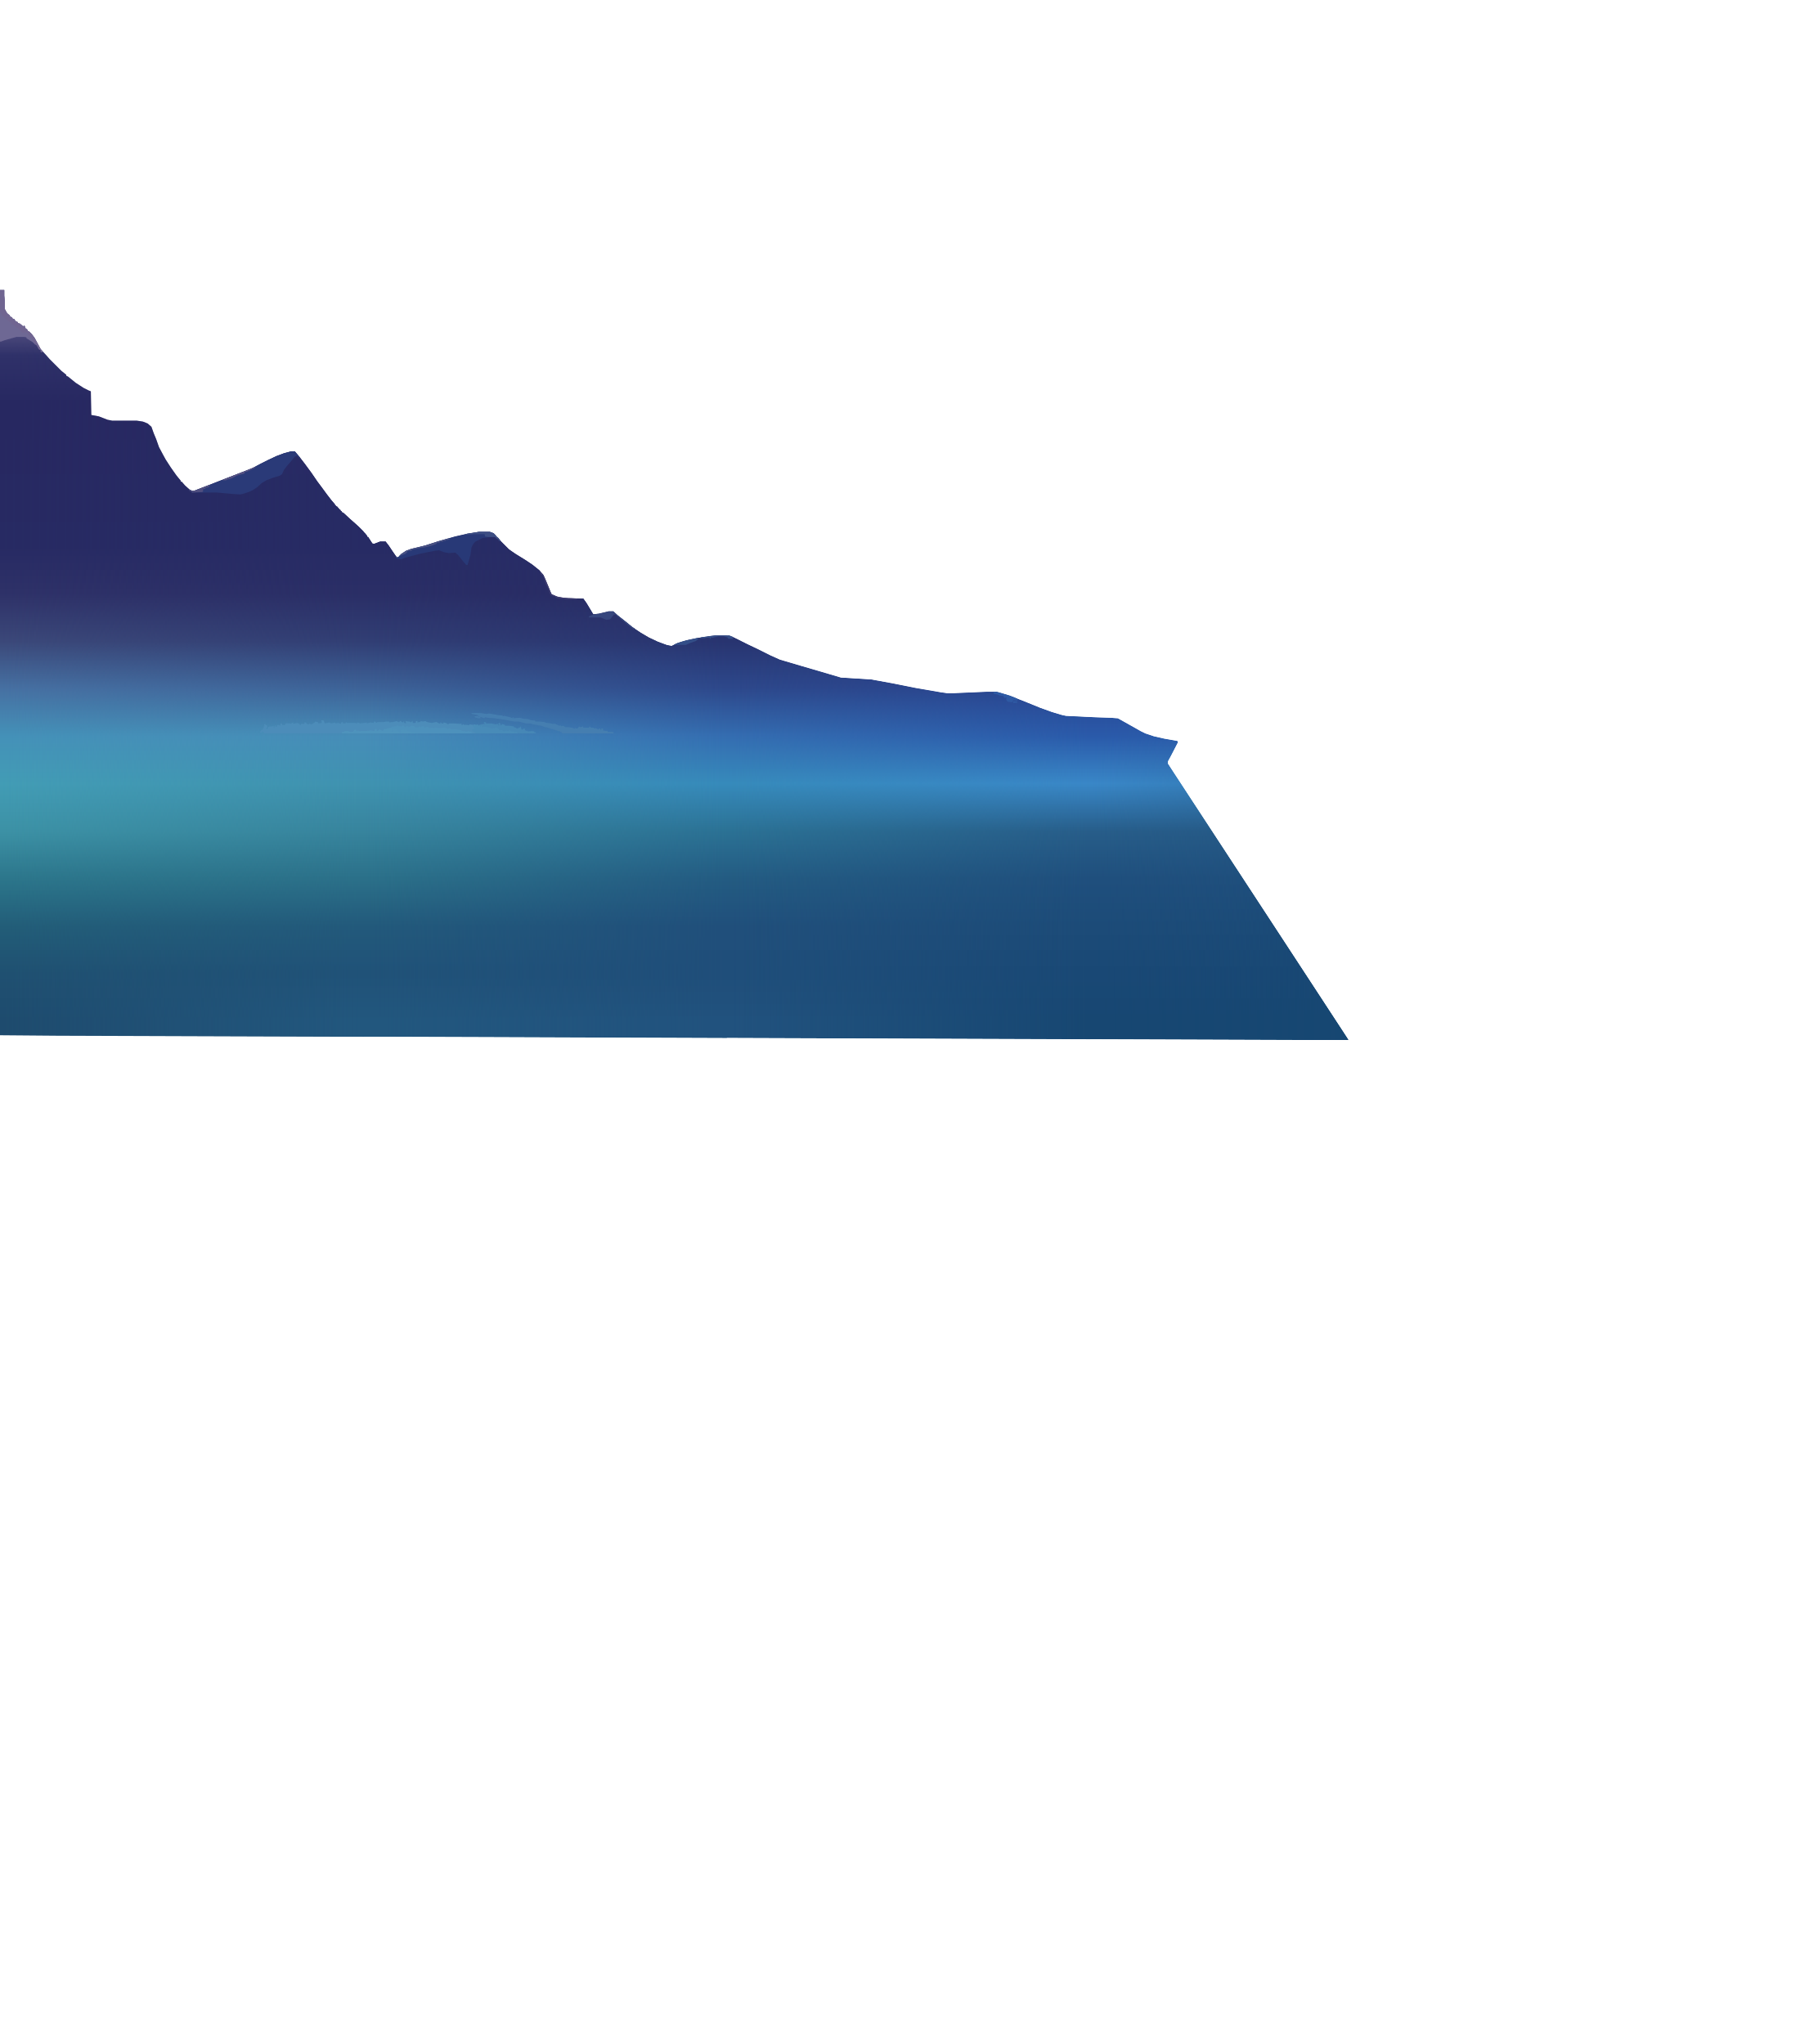
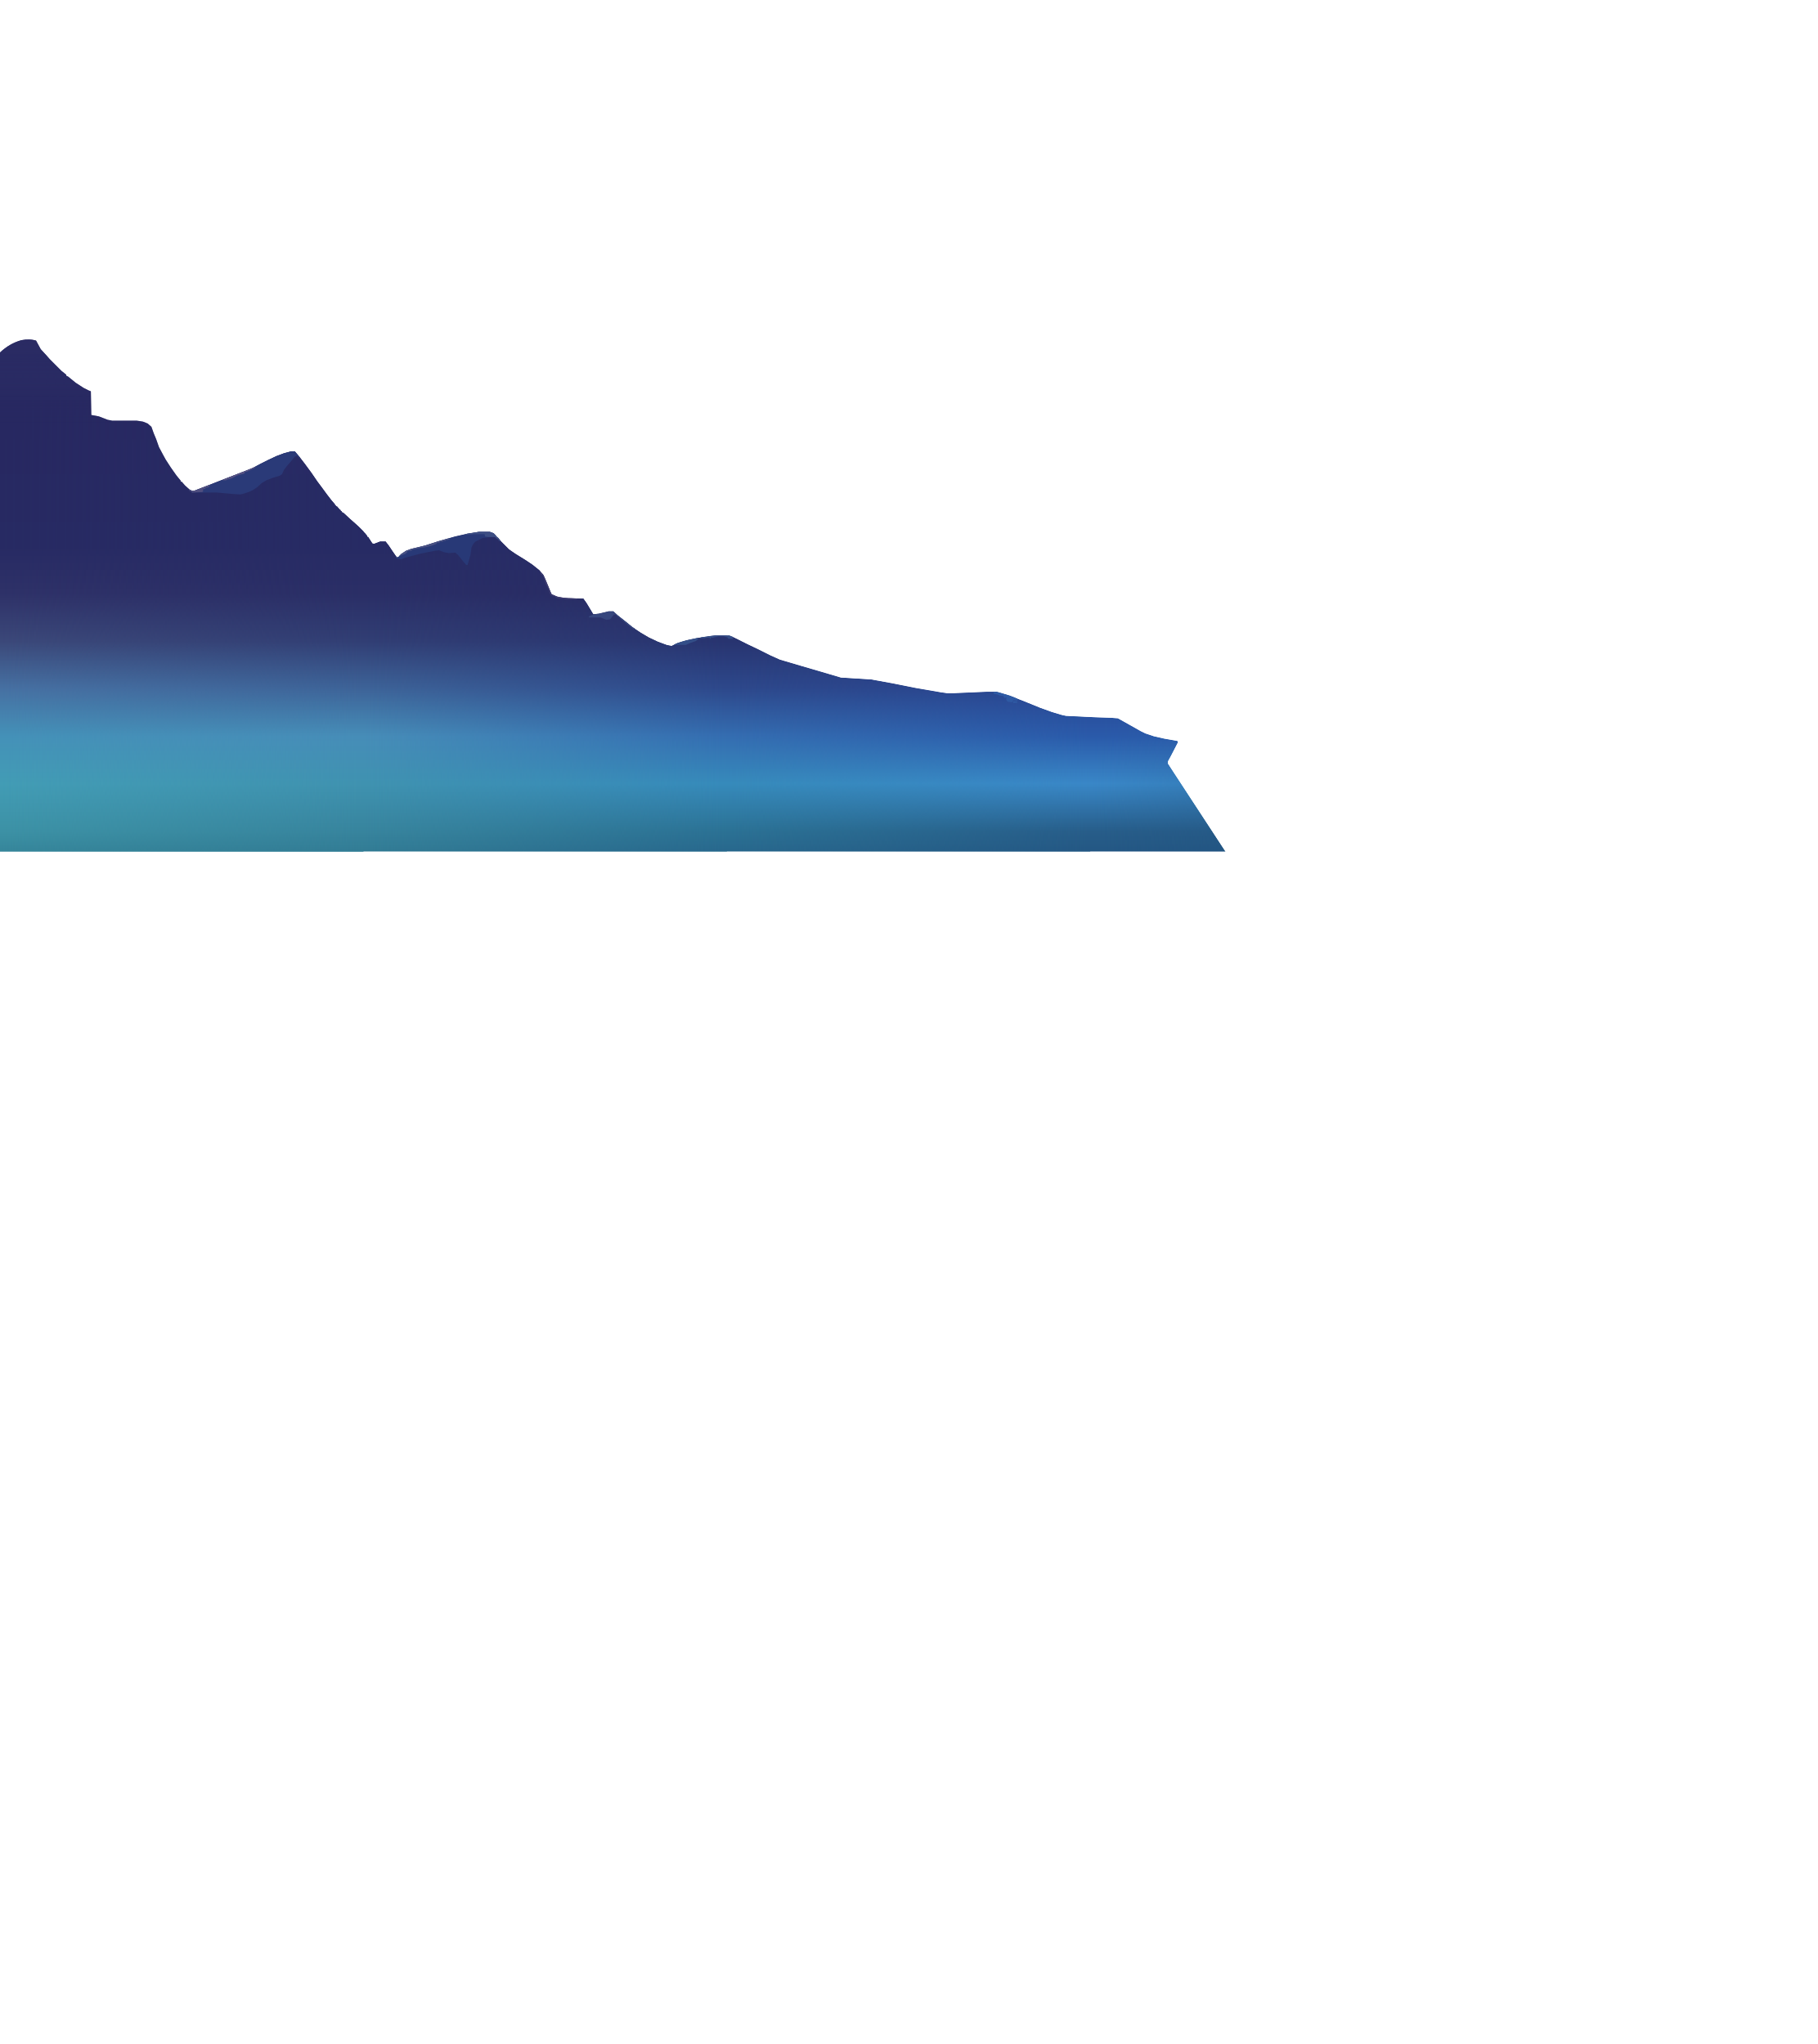
<svg xmlns="http://www.w3.org/2000/svg" width="3840" height="4320" viewBox="0 0 3840 4320">
  <defs>
    <clipPath id="near_s_clip">
      <path d="M0,0 L9,0 L9,12 L10,22 L10,40 L15,49 L21,54 L21,56 L26,58 L26,60 L31,62 L31,64 L33,64 L33,66 L38,68 L38,70 L42,71 L48,76 L50,77 L50,75 L52,76 L54,81 L58,84 L58,86 L62,88 L67,93 L73,101 L86,125 L98,138 L105,146 L130,171 L140,179 L140,181 L144,183 L160,196 L177,207 L187,212 L192,214 L193,264 L209,267 L227,274 L237,276 L289,276 L302,278 L312,282 L320,289 L325,303 L330,315 L336,332 L344,347 L350,358 L361,375 L373,392 L382,403 L382,405 L384,405 L391,413 L401,422 L405,424 L411,424 L447,410 L483,396 L514,384 L534,376 L551,367 L567,359 L584,351 L600,345 L615,341 L623,341 L634,354 L644,367 L658,386 L671,405 L680,417 L691,432 L701,445 L708,453 L708,455 L710,455 L710,457 L712,457 L718,464 L720,465 L720,467 L722,467 L722,469 L726,471 L740,484 L748,491 L758,500 L772,514 L776,519 L776,521 L778,521 L787,535 L790,536 L803,531 L815,531 L822,540 L830,552 L839,565 L843,563 L844,561 L846,561 L846,559 L858,551 L869,547 L898,540 L926,531 L961,521 L987,515 L1012,511 L1035,511 L1043,514 L1048,519 L1048,521 L1050,521 L1050,523 L1052,523 L1059,531 L1076,548 L1089,557 L1110,570 L1125,580 L1135,588 L1140,592 L1149,603 L1164,639 L1166,643 L1178,648 L1189,650 L1200,651 L1233,652 L1240,662 L1252,682 L1254,685 L1265,684 L1286,679 L1296,679 L1306,688 L1320,699 L1336,712 L1354,724 L1371,734 L1390,743 L1409,750 L1419,752 L1431,746 L1451,740 L1475,735 L1501,731 L1511,730 L1541,730 L1551,734 L1579,748 L1602,759 L1628,772 L1648,781 L1692,794 L1750,811 L1777,819 L1841,823 L1885,831 L1935,841 L1987,850 L2001,852 L2015,852 L2085,849 L2106,849 L2133,857 L2171,872 L2198,883 L2223,892 L2243,898 L2252,900 L2293,902 L2348,904 L2362,905 L2387,919 L2410,932 L2420,937 L2438,943 L2460,948 L2488,953 L2489,956 L2474,985 L2468,996 L2468,1001 L2481,1021 L2498,1047 L2515,1073 L2532,1099 L2549,1125 L2566,1151 L2583,1177 L2600,1203 L2617,1229 L2634,1255 L2651,1281 L2668,1307 L2685,1333 L2702,1359 L2719,1385 L2736,1411 L2753,1437 L2770,1463 L2787,1489 L2802,1512 L2819,1538 L2836,1564 L2849,1584 L2849,1585 L2743,1585 L1579,1581 L1021,1579 L413,1577 L121,1576 L0,1575 Z M8,21 Z M40,71 Z M50,78 Z " transform="translate(0,13)" />
    </clipPath>
    <linearGradient id="near_s_ramp" x1="0" x2="1" y1="0" y2="0">
      <stop offset="0" stop-color="#000" />
      <stop offset="0.5" stop-color="#fff" />
    </linearGradient>
    <mask id="near_s_rampMask" maskContentUnits="objectBoundingBox">
      <rect width="1" height="1" fill="url(#near_s_ramp)" />
    </mask>
    <linearGradient id="near_s_c0" gradientUnits="userSpaceOnUse" x1="0" x2="0" y1="0" y2="1610">
      <stop offset="0.031" stop-color="#6e6692" />
      <stop offset="0.094" stop-color="#2f3169" />
      <stop offset="0.156" stop-color="#272861" />
      <stop offset="0.219" stop-color="#272861" />
      <stop offset="0.281" stop-color="#272962" />
      <stop offset="0.344" stop-color="#272a63" />
      <stop offset="0.406" stop-color="#2e3168" />
      <stop offset="0.469" stop-color="#3b4879" />
      <stop offset="0.531" stop-color="#4670a2" />
      <stop offset="0.594" stop-color="#4491b8" />
      <stop offset="0.656" stop-color="#429cb5" />
      <stop offset="0.719" stop-color="#3c91a5" />
      <stop offset="0.781" stop-color="#2c768b" />
      <stop offset="0.844" stop-color="#225d78" />
      <stop offset="0.906" stop-color="#1f5071" />
      <stop offset="0.969" stop-color="#1e4b6e" />
    </linearGradient>
    <linearGradient id="near_s_c1" gradientUnits="userSpaceOnUse" x1="0" x2="0" y1="0" y2="1610">
      <stop offset="0.031" stop-color="#6f6692" />
      <stop offset="0.094" stop-color="#2c2e66" />
      <stop offset="0.156" stop-color="#282962" />
      <stop offset="0.219" stop-color="#282b65" />
      <stop offset="0.281" stop-color="#272b64" />
      <stop offset="0.344" stop-color="#272b64" />
      <stop offset="0.406" stop-color="#2a2e66" />
      <stop offset="0.469" stop-color="#313e74" />
      <stop offset="0.531" stop-color="#3d6398" />
      <stop offset="0.594" stop-color="#468db8" />
      <stop offset="0.656" stop-color="#3f92b0" />
      <stop offset="0.719" stop-color="#37849d" />
      <stop offset="0.781" stop-color="#2b7089" />
      <stop offset="0.844" stop-color="#22597b" />
      <stop offset="0.906" stop-color="#205278" />
      <stop offset="0.969" stop-color="#22577e" />
    </linearGradient>
    <linearGradient id="near_s_c2" gradientUnits="userSpaceOnUse" x1="0" x2="0" y1="0" y2="1610">
      <stop offset="0.031" stop-color="#282e68" />
      <stop offset="0.094" stop-color="#282e68" />
      <stop offset="0.156" stop-color="#282e68" />
      <stop offset="0.219" stop-color="#282e68" />
      <stop offset="0.281" stop-color="#282e68" />
      <stop offset="0.344" stop-color="#282e68" />
      <stop offset="0.406" stop-color="#272b64" />
      <stop offset="0.469" stop-color="#283470" />
      <stop offset="0.531" stop-color="#2d488b" />
      <stop offset="0.594" stop-color="#346db1" />
      <stop offset="0.656" stop-color="#368abb" />
      <stop offset="0.719" stop-color="#2b7194" />
      <stop offset="0.781" stop-color="#235b82" />
      <stop offset="0.844" stop-color="#204f7b" />
      <stop offset="0.906" stop-color="#1f4e7a" />
      <stop offset="0.969" stop-color="#21527e" />
    </linearGradient>
    <linearGradient id="near_s_c3" gradientUnits="userSpaceOnUse" x1="0" x2="0" y1="0" y2="1610">
      <stop offset="0.031" stop-color="#263475" />
      <stop offset="0.094" stop-color="#263475" />
      <stop offset="0.156" stop-color="#263475" />
      <stop offset="0.219" stop-color="#263475" />
      <stop offset="0.281" stop-color="#263475" />
      <stop offset="0.344" stop-color="#263475" />
      <stop offset="0.406" stop-color="#263475" />
      <stop offset="0.469" stop-color="#263475" />
      <stop offset="0.531" stop-color="#284490" />
      <stop offset="0.594" stop-color="#2a5aaa" />
      <stop offset="0.656" stop-color="#3987c7" />
      <stop offset="0.719" stop-color="#275d89" />
      <stop offset="0.781" stop-color="#1f4f7d" />
      <stop offset="0.844" stop-color="#1c4b78" />
      <stop offset="0.906" stop-color="#194875" />
      <stop offset="0.969" stop-color="#174772" />
    </linearGradient>
    <linearGradient id="near_s_c4" gradientUnits="userSpaceOnUse" x1="0" x2="0" y1="0" y2="1610">
      <stop offset="0.031" stop-color="#295aa5" />
      <stop offset="0.094" stop-color="#295aa5" />
      <stop offset="0.156" stop-color="#295aa5" />
      <stop offset="0.219" stop-color="#295aa5" />
      <stop offset="0.281" stop-color="#295aa5" />
      <stop offset="0.344" stop-color="#295aa5" />
      <stop offset="0.406" stop-color="#295aa5" />
      <stop offset="0.469" stop-color="#295aa5" />
      <stop offset="0.531" stop-color="#295aa5" />
      <stop offset="0.594" stop-color="#295aa5" />
      <stop offset="0.656" stop-color="#2c6ba1" />
      <stop offset="0.719" stop-color="#235482" />
      <stop offset="0.781" stop-color="#1e4e7c" />
      <stop offset="0.844" stop-color="#1a4a77" />
      <stop offset="0.906" stop-color="#174773" />
      <stop offset="0.969" stop-color="#164772" />
    </linearGradient>
    <linearGradient id="near_s_c5" gradientUnits="userSpaceOnUse" x1="0" x2="0" y1="0" y2="1610">
      <stop offset="0.031" stop-color="#295aa5" />
      <stop offset="0.094" stop-color="#295aa5" />
      <stop offset="0.156" stop-color="#295aa5" />
      <stop offset="0.219" stop-color="#295aa5" />
      <stop offset="0.281" stop-color="#295aa5" />
      <stop offset="0.344" stop-color="#295aa5" />
      <stop offset="0.406" stop-color="#295aa5" />
      <stop offset="0.469" stop-color="#295aa5" />
      <stop offset="0.531" stop-color="#295aa5" />
      <stop offset="0.594" stop-color="#295aa5" />
      <stop offset="0.656" stop-color="#2c6ba1" />
      <stop offset="0.719" stop-color="#235482" />
      <stop offset="0.781" stop-color="#1e4e7c" />
      <stop offset="0.844" stop-color="#1a4a77" />
      <stop offset="0.906" stop-color="#174773" />
      <stop offset="0.969" stop-color="#164772" />
    </linearGradient>
-     <linearGradient id="near_acc_a0" gradientUnits="userSpaceOnUse" x1="0" x2="0" y1="1522" y2="1549">
-       <stop offset="0" stop-color="#4c8cb9" />
-       <stop offset="1" stop-color="#4c90bb" />
-     </linearGradient>
    <linearGradient id="near_acc_a1" gradientUnits="userSpaceOnUse" x1="0" x2="0" y1="954" y2="1044">
      <stop offset="0" stop-color="#2a3a78" />
      <stop offset="1" stop-color="#283876" />
    </linearGradient>
    <linearGradient id="near_acc_a2" gradientUnits="userSpaceOnUse" x1="0" x2="0" y1="1129" y2="1193">
      <stop offset="0" stop-color="#283977" />
      <stop offset="1" stop-color="#293874" />
    </linearGradient>
-     <linearGradient id="near_acc_a3" gradientUnits="userSpaceOnUse" x1="0" x2="0" y1="659" y2="727">
-       <stop offset="0" stop-color="#6e6894" />
-       <stop offset="1" stop-color="#6d6793" />
-     </linearGradient>
-     <linearGradient id="near_acc_a4" gradientUnits="userSpaceOnUse" x1="0" x2="0" y1="1507" y2="1549">
-       <stop offset="0" stop-color="#457eb0" />
-       <stop offset="1" stop-color="#447eb1" />
-     </linearGradient>
-     <linearGradient id="near_acc_a5" gradientUnits="userSpaceOnUse" x1="0" x2="0" y1="1533" y2="1549">
-       <stop offset="0" stop-color="#4d91bc" />
-       <stop offset="1" stop-color="#4c92bd" />
-     </linearGradient>
-     <linearGradient id="near_acc_a6" gradientUnits="userSpaceOnUse" x1="0" x2="0" y1="613" y2="723">
-       <stop offset="0" stop-color="#706591" />
-       <stop offset="1" stop-color="#706591" />
-     </linearGradient>
-     <linearGradient id="near_acc_a7" gradientUnits="userSpaceOnUse" x1="0" x2="0" y1="1526" y2="1549">
-       <stop offset="0" stop-color="#4687b6" />
-       <stop offset="1" stop-color="#4387b6" />
-     </linearGradient>
-     <linearGradient id="near_acc_a8" gradientUnits="userSpaceOnUse" x1="0" x2="0" y1="1531" y2="1549">
-       <stop offset="0" stop-color="#488bb8" />
-       <stop offset="1" stop-color="#468dba" />
-     </linearGradient>
-     <linearGradient id="near_acc_a9" gradientUnits="userSpaceOnUse" x1="0" x2="0" y1="1539" y2="1549">
-       <stop offset="0" stop-color="#4e93bc" />
-       <stop offset="1" stop-color="#4e95be" />
-     </linearGradient>
    <linearGradient id="near_acc_a10" gradientUnits="userSpaceOnUse" x1="0" x2="0" y1="1292" y2="1329">
      <stop offset="0" stop-color="#36467d" />
      <stop offset="1" stop-color="#343e74" />
    </linearGradient>
    <linearGradient id="near_acc_a11" gradientUnits="userSpaceOnUse" x1="0" x2="0" y1="1462" y2="1485">
      <stop offset="0" stop-color="#2e5aa4" />
      <stop offset="1" stop-color="#2d58a4" />
    </linearGradient>
    <linearGradient id="near_acc_a12" gradientUnits="userSpaceOnUse" x1="0" x2="0" y1="1124" y2="1143">
      <stop offset="0" stop-color="#3d4e83" />
      <stop offset="1" stop-color="#404477" />
    </linearGradient>
    <linearGradient id="near_acc_a13" gradientUnits="userSpaceOnUse" x1="0" x2="0" y1="1349" y2="1362">
      <stop offset="0" stop-color="#334e88" />
      <stop offset="1" stop-color="#344f89" />
    </linearGradient>
    <linearGradient id="near_acc_a14" gradientUnits="userSpaceOnUse" x1="0" x2="0" y1="1138" y2="1173">
      <stop offset="0" stop-color="#485082" />
      <stop offset="1" stop-color="#4a4f81" />
    </linearGradient>
    <linearGradient id="near_acc_a15" gradientUnits="userSpaceOnUse" x1="0" x2="0" y1="1209" y2="1266">
      <stop offset="0" stop-color="#3c3b6f" />
      <stop offset="1" stop-color="#393a6e" />
    </linearGradient>
    <linearGradient id="near_acc_a16" gradientUnits="userSpaceOnUse" x1="0" x2="0" y1="1343" y2="1349">
      <stop offset="0" stop-color="#354e87" />
      <stop offset="1" stop-color="#304884" />
    </linearGradient>
    <linearGradient id="near_acc_a17" gradientUnits="userSpaceOnUse" x1="0" x2="0" y1="1026" y2="1040">
      <stop offset="0" stop-color="#4f4e7f" />
      <stop offset="1" stop-color="#404579" />
    </linearGradient>
    <linearGradient id="near_acc_a18" gradientUnits="userSpaceOnUse" x1="0" x2="0" y1="988" y2="1014">
      <stop offset="0" stop-color="#575282" />
      <stop offset="1" stop-color="#4a4b7d" />
    </linearGradient>
+     <linearGradient id="nearLower" gradientUnits="userSpaceOnUse" x1="0" x2="0" y1="1660" y2="2250">
+       <stop offset="0" stop-color="#22557f" />
+       <stop offset="1" stop-color="#1a4a77" />
+     </linearGradient>
+     <linearGradient id="nearLowerFade" gradientUnits="userSpaceOnUse" x1="700" x2="1500" y1="0" y2="0">
+       <stop offset="0" stop-color="#fff" stop-opacity="0.55" />
+       <stop offset="1" stop-color="#fff" />
+     </linearGradient>
+     <mask id="nearLowerMask">
+       <rect x="0" y="1400" width="3840" height="1000" fill="url(#nearLowerFade)" />
+     </mask>
+     <linearGradient id="nearBevel" gradientUnits="userSpaceOnUse" x1="1100" x2="2470" y1="0" y2="0">
+       <stop offset="0" stop-color="#4a98bf" stop-opacity="0" />
+       <stop offset="0.35" stop-color="#4a98bf" stop-opacity="0.8" />
+       <stop offset="0.8" stop-color="#50b2ea" />
+       <stop offset="1" stop-color="#3a90d6" />
+     </linearGradient>
+     <radialGradient id="nearGlow">
+       <stop offset="0" stop-color="#6aa7b4" stop-opacity="0.45" />
+       <stop offset="1" stop-color="#6aa7b4" stop-opacity="0" />
+     </radialGradient>
+     <filter id="nearSoft" x="-5%" y="-5%" width="110%" height="110%">
+       <feGaussianBlur stdDeviation="4" />
+     </filter>
+     <clipPath id="nearPeak">
+       <path d="M0 745 Q20 726 45 719 Q80 712 105 738 Q135 770 175 815 L175 0 L3840 0 L3840 4320 L0 4320Z" />
+     </clipPath>
+     <linearGradient id="peakTint" gradientUnits="userSpaceOnUse" x1="0" x2="0" y1="700" y2="900">
+       <stop offset="0" stop-color="#272861" />
+       <stop offset="1" stop-color="#272861" stop-opacity="0" />
+     </linearGradient>
  </defs>
-   <g transform="translate(0 600)">
-     <g clip-path="url(#near_s_clip)">
-       <rect x="0" y="0" width="768.0" height="1610" fill="url(#near_s_c0)" />
-       <rect x="0.0" y="0" width="1536.0" height="1610" fill="url(#near_s_c1)" mask="url(#near_s_rampMask)" />
-       <rect x="768.0" y="0" width="1536.0" height="1610" fill="url(#near_s_c2)" mask="url(#near_s_rampMask)" />
-       <rect x="1536.0" y="0" width="1536.0" height="1610" fill="url(#near_s_c3)" mask="url(#near_s_rampMask)" />
-       <rect x="2304.0" y="0" width="1536.0" height="1610" fill="url(#near_s_c4)" mask="url(#near_s_rampMask)" />
-       <rect x="3072.0" y="0" width="768.0" height="1610" fill="url(#near_s_c5)" mask="url(#near_s_rampMask)" />
+   <g clip-path="url(#nearPeak)">
+     <g transform="translate(0 600)">
+       <g clip-path="url(#near_s_clip)">
+         <rect x="0" y="0" width="768.0" height="1200" fill="url(#near_s_c0)" />
+         <rect x="0.0" y="0" width="1536.0" height="1200" fill="url(#near_s_c1)" mask="url(#near_s_rampMask)" />
+         <rect x="768.0" y="0" width="1536.0" height="1200" fill="url(#near_s_c2)" mask="url(#near_s_rampMask)" />
+         <rect x="1536.0" y="0" width="1536.0" height="1200" fill="url(#near_s_c3)" mask="url(#near_s_rampMask)" />
+         <rect x="2304.0" y="0" width="1536.0" height="1200" fill="url(#near_s_c4)" mask="url(#near_s_rampMask)" />
+         <rect x="3072.0" y="0" width="768.0" height="1200" fill="url(#near_s_c5)" mask="url(#near_s_rampMask)" />
+       </g>
    </g>
-   </g>
-   <g clip-path="url(#near_s_clip)" transform="translate(0 600)">
-     <g transform="translate(0 -600)">
-       <path d="M0,0 L4,1 L6,7 L12,6 L15,5 L20,7 L25,6 L27,5 L29,7 L35,6 L40,8 L42,4 L44,4 L45,7 L50,7 L51,4 L53,6 L70,6 L74,7 L76,5 L81,7 L89,6 L95,5 L95,7 L103,5 L109,6 L111,3 L113,3 L114,5 L117,6 L117,4 L123,4 L126,4 L131,4 L136,3 L142,3 L143,5 L148,4 L151,4 L158,2 L162,4 L164,4 L165,2 L167,2 L169,4 L172,5 L172,3 L174,3 L174,6 L178,7 L177,2 L183,3 L186,3 L189,5 L189,3 L191,3 L192,1 L192,6 L198,6 L199,2 L202,2 L202,5 L206,4 L208,4 L209,2 L214,3 L219,2 L222,4 L232,6 L242,4 L250,8 L251,4 L253,7 L257,7 L257,5 L262,6 L267,9 L269,7 L279,7 L293,8 L295,7 L295,10 L298,10 L299,8 L300,10 L307,10 L311,11 L312,9 L320,10 L323,9 L327,11 L327,9 L330,10 L331,13 L333,10 L335,14 L338,11 L340,13 L338,13 L339,15 L344,14 L351,15 L356,16 L356,18 L365,17 L367,16 L370,16 L373,18 L375,22 L379,21 L383,22 L385,24 L390,22 L393,23 L398,21 L398,23 L407,24 L407,26 L411,25 L414,28 L-122,28 L-124,25 L-124,24 L-126,24 L-127,27 L-131,26 L-129,22 L-125,20 L-125,18 L-123,18 L-123,13 L-121,13 L-122,9 L-120,8 L-119,10 L-115,12 L-116,15 L-117,19 L-115,19 L-113,14 L-104,13 L-102,12 L-101,18 L-100,13 L-98,10 L-98,14 L-95,14 L-95,11 L-92,10 L-88,12 L-87,7 L-85,7 L-83,11 L-81,10 L-78,11 L-77,7 L-68,7 L-64,8 L-64,6 L-62,6 L-61,4 L-60,8 L-52,6 L-47,8 L-47,10 L-44,10 L-44,8 L-37,8 L-36,4 L-30,9 L-27,9 L-26,6 L-26,8 L-22,9 L-15,5 L-14,3 L-9,4 L-7,7 L0,6 L-1,1 Z " fill="url(#near_acc_a0)" transform="translate(680,1522)" />
-       <path d="M0,0 L8,0 L19,13 L18,15 L14,11 L14,9 L8,11 L-1,22 L-8,30 L-15,39 L-19,48 L-23,51 L-39,56 L-52,61 L-62,67 L-72,76 L-81,82 L-90,86 L-99,89 L-107,91 L-123,90 L-156,87 L-210,87 L-210,85 L-215,83 L-215,80 L-210,83 L-204,83 L-168,69 L-132,55 L-101,43 L-81,35 L-64,26 L-48,18 L-31,10 L-15,4 Z " fill="url(#near_acc_a1)" transform="translate(615,954)" />
-       <path d="M0,0 L23,0 L31,3 L36,8 L36,10 L38,10 L38,12 L40,12 L46,20 L42,19 L41,16 L37,14 L34,11 L26,11 L8,13 L-8,21 L-13,27 L-16,34 L-18,49 L-24,70 L-27,70 L-37,58 L-44,49 L-50,44 L-64,45 L-74,43 L-84,39 L-93,40 L-123,46 L-157,55 L-164,58 L-174,57 L-176,51 L-173,54 L-169,52 L-168,50 L-166,50 L-166,48 L-154,40 L-143,36 L-114,29 L-86,20 L-51,10 L-25,4 Z " fill="url(#near_acc_a2)" transform="translate(1012,1124)" />
-       <path d="M0,0 L9,0 L9,12 L10,22 L10,40 L15,49 L21,54 L21,56 L26,58 L26,60 L31,62 L31,64 L33,64 L33,66 L38,68 L38,70 L42,71 L48,76 L50,77 L50,75 L52,76 L54,81 L58,84 L58,86 L62,88 L67,93 L73,101 L86,125 L90,129 L90,131 L86,131 L86,127 L82,125 L79,119 L77,116 L74,115 L69,110 L56,102 L56,100 L51,99 L35,99 L10,106 L2,109 L0,109 Z " fill="url(#near_acc_a3)" transform="translate(0,613)" />
-       <path d="M0,0 L18,0 L32,2 L37,1 L60,5 L66,5 L66,7 L70,6 L82,9 L87,11 L87,9 L89,9 L89,11 L102,10 L110,12 L120,13 L125,15 L135,16 L135,18 L141,18 L144,18 L154,19 L159,21 L169,22 L171,23 L177,23 L186,27 L188,26 L190,28 L194,27 L199,30 L205,30 L212,31 L216,32 L217,34 L219,32 L224,33 L228,28 L229,30 L235,29 L236,27 L236,31 L249,31 L249,29 L252,29 L252,31 L259,31 L259,33 L263,32 L268,35 L270,33 L272,33 L274,37 L275,32 L278,33 L278,37 L288,38 L288,40 L298,40 L301,42 L300,43 L192,43 L190,40 L188,40 L185,37 L185,39 L181,37 L171,34 L164,32 L159,30 L156,30 L148,27 L131,24 L124,22 L115,22 L108,20 L100,18 L90,18 L80,16 L63,13 L48,11 L34,10 L29,9 L27,11 L19,8 L19,11 L14,11 L7,9 L7,7 L15,6 L15,8 L17,8 L13,4 L1,2 Z M109,20 Z " fill="url(#near_acc_a4)" transform="translate(996,1507)" />
-       <path d="M0,0 L3,2 L6,2 L8,3 L9,1 L14,1 L15,4 L20,2 L23,2 L23,4 L30,1 L35,2 L37,4 L45,4 L46,2 L50,4 L51,2 L56,2 L57,5 L63,3 L65,3 L65,5 L69,6 L72,5 L77,6 L81,5 L86,6 L99,5 L105,7 L106,9 L109,6 L115,9 L120,8 L133,10 L138,12 L143,12 L143,14 L150,12 L156,14 L158,15 L156,17 L-118,17 L-117,14 L-113,14 L-112,12 L-106,12 L-99,14 L-95,14 L-93,12 L-90,9 L-88,9 L-86,13 L-83,11 L-81,13 L-77,12 L-66,12 L-56,11 L-49,12 L-48,8 L-44,8 L-44,12 L-40,11 L-38,8 L-33,12 L-30,11 L-28,8 L-25,8 L-16,6 L-14,6 L-13,3 L-3,2 Z M158,13 Z " fill="url(#near_acc_a5)" transform="translate(840,1533)" />
-       <path d="M0,0 L9,0 L9,12 L10,22 L10,40 L15,49 L21,54 L21,56 L26,58 L26,60 L31,62 L31,64 L33,64 L33,66 L38,68 L38,70 L42,71 L48,76 L50,77 L50,75 L52,76 L54,81 L58,84 L58,86 L62,88 L67,93 L73,101 L86,125 L90,129 L90,131 L86,131 L86,127 L82,125 L79,119 L71,109 L67,103 L59,93 L55,89 L53,88 L53,90 L47,90 L44,87 L44,85 L39,83 L39,81 L34,79 L31,77 L31,75 L27,73 L24,71 L24,69 L20,67 L9,58 L6,55 L6,53 L4,53 L0,45 Z " fill="url(#near_acc_a6)" transform="translate(0,613)" />
-       <path d="M0,0 L4,1 L4,3 L15,3 L24,5 L28,4 L30,5 L30,7 L33,7 L30,4 L31,2 L34,3 L35,7 L37,7 L37,4 L44,6 L44,8 L53,8 L60,9 L62,9 L63,11 L67,12 L69,14 L75,12 L77,9 L79,16 L82,16 L83,14 L86,14 L86,17 L90,19 L92,18 L92,20 L102,19 L106,20 L106,22 L109,22 L109,24 L71,24 L66,22 L64,22 L64,20 L56,21 L54,19 L49,20 L46,20 L41,21 L40,18 L35,18 L31,19 L28,15 L24,13 L19,14 L13,14 L13,12 L7,13 L0,11 L-4,12 L-5,8 L-6,10 L-8,10 L-10,6 L-1,4 L2,4 L-1,1 Z " fill="url(#near_acc_a7)" transform="translate(1023,1526)" />
-       <path d="M0,0 L5,2 L5,0 L8,1 L9,4 L11,1 L13,5 L16,2 L18,4 L16,4 L17,6 L22,5 L29,6 L34,7 L34,9 L43,8 L45,7 L48,7 L51,9 L53,13 L57,12 L61,13 L63,15 L68,13 L71,14 L76,12 L76,14 L85,15 L85,17 L89,16 L92,19 L3,19 L0,16 L-4,14 L-4,11 L1,9 L-1,7 L-3,3 Z " fill="url(#near_acc_a8)" transform="translate(1002,1531)" />
-       <path d="M0,0 L7,0 L7,6 L6,7 L9,8 L9,6 L11,6 L9,3 L8,1 L15,2 L17,5 L21,5 L20,7 L19,8 L23,8 L23,10 L26,10 L26,6 L27,4 L31,3 L34,5 L34,3 L38,3 L38,6 L45,7 L48,8 L55,9 L56,11 L-99,11 L-98,8 L-94,8 L-93,6 L-87,6 L-80,8 L-76,8 L-74,6 L-71,3 L-69,3 L-67,7 L-64,5 L-62,7 L-58,6 L-47,6 L-37,5 L-30,6 L-29,2 L-25,2 L-25,6 L-21,5 L-19,2 L-14,6 L-11,5 L-9,2 L-6,2 Z " fill="url(#near_acc_a9)" transform="translate(821,1539)" />
-       <path d="M0,0 L10,0 L20,9 L34,20 L50,33 L56,37 L53,38 L42,30 L29,19 L18,10 L15,7 L11,7 L3,17 L-5,18 L-17,13 L-42,13 L-41,10 L-32,7 L-9,2 Z " fill="url(#near_acc_a10)" transform="translate(1286,1292)" />
-       <path d="M0,0 L8,1 L34,9 L47,14 L48,19 L43,18 L38,18 L38,20 L47,20 L48,23 L39,24 L39,21 L35,22 L27,21 L24,17 L25,12 L20,13 L18,9 L10,8 L6,6 L-3,4 L-2,1 Z " fill="url(#near_acc_a11)" transform="translate(2102,1462)" />
-       <path d="M0,0 L23,0 L31,3 L36,8 L36,10 L38,10 L38,12 L40,12 L46,20 L42,19 L41,16 L37,14 L34,11 L20,11 L13,10 L12,5 L-9,5 L-29,6 L-25,4 Z " fill="url(#near_acc_a12)" transform="translate(1012,1124)" />
-       <path d="M0,0 L0,3 L-5,7 L-11,9 L-17,11 L-24,14 L-25,15 L-51,15 L-48,13 L-35,8 L-11,2 Z " fill="url(#near_acc_a13)" transform="translate(1475,1348)" />
-       <path d="M0,0 L4,1 L0,3 L-5,3 L-5,5 L-11,5 L-11,7 L-18,7 L-18,9 L-24,9 L-24,11 L-34,15 L-50,19 L-59,20 L-72,23 L-77,24 L-77,26 L-86,27 L-87,30 L-89,30 L-89,32 L-100,36 L-101,34 L-89,26 L-78,22 L-49,15 L-21,6 Z " fill="url(#near_acc_a14)" transform="translate(947,1138)" />
-       <path d="M0,0 L6,5 L12,17 L24,47 L34,52 L48,55 L78,57 L78,59 L53,59 L51,58 L40,57 L33,55 L33,53 L27,52 L23,50 L20,45 L17,36 L12,26 L9,17 L6,8 L2,6 Z " fill="url(#near_acc_a15)" transform="translate(1141,1208)" />
-       <path d="M0,0 L30,0 L38,3 L37,7 L28,7 L26,4 L18,2 L7,2 L-2,4 L-5,5 L-9,4 L-9,7 L-11,7 L-11,5 L-18,5 L-23,6 L-33,6 L-30,4 Z " fill="url(#near_acc_a16)" transform="translate(1511,1343)" />
-       <path d="M0,0 L2,1 L-2,5 L-8,6 L-8,8 L-13,9 L-13,14 L-15,15 L-37,16 L-37,14 L-42,12 L-42,9 L-37,12 L-31,12 Z " fill="url(#near_acc_a17)" transform="translate(442,1025)" />
-       <path d="M0,0 L2,1 L-12,8 L-17,10 L-20,10 L-22,14 L-27,15 L-37,18 L-49,24 L-59,27 L-60,28 L-68,28 L-65,26 L-49,20 L-37,15 L-4,2 Z " fill="url(#near_acc_a18)" transform="translate(538,987)" />
+     <g clip-path="url(#near_s_clip)" transform="translate(0 600)">
+       <g transform="translate(0 -600)">
+         <path d="M0,0 L8,0 L19,13 L18,15 L14,11 L14,9 L8,11 L-1,22 L-8,30 L-15,39 L-19,48 L-23,51 L-39,56 L-52,61 L-62,67 L-72,76 L-81,82 L-90,86 L-99,89 L-107,91 L-123,90 L-156,87 L-210,87 L-210,85 L-215,83 L-215,80 L-210,83 L-204,83 L-168,69 L-132,55 L-101,43 L-81,35 L-64,26 L-48,18 L-31,10 L-15,4 Z " fill="url(#near_acc_a1)" transform="translate(615,954)" />
+         <path d="M0,0 L23,0 L31,3 L36,8 L36,10 L38,10 L38,12 L40,12 L46,20 L42,19 L41,16 L37,14 L34,11 L26,11 L8,13 L-8,21 L-13,27 L-16,34 L-18,49 L-24,70 L-27,70 L-37,58 L-44,49 L-50,44 L-64,45 L-74,43 L-84,39 L-93,40 L-123,46 L-157,55 L-164,58 L-174,57 L-176,51 L-173,54 L-169,52 L-168,50 L-166,50 L-166,48 L-154,40 L-143,36 L-114,29 L-86,20 L-51,10 L-25,4 Z " fill="url(#near_acc_a2)" transform="translate(1012,1124)" />
+         <path d="M0,0 L10,0 L20,9 L34,20 L50,33 L56,37 L53,38 L42,30 L29,19 L18,10 L15,7 L11,7 L3,17 L-5,18 L-17,13 L-42,13 L-41,10 L-32,7 L-9,2 Z " fill="url(#near_acc_a10)" transform="translate(1286,1292)" />
+         <path d="M0,0 L8,1 L34,9 L47,14 L48,19 L43,18 L38,18 L38,20 L47,20 L48,23 L39,24 L39,21 L35,22 L27,21 L24,17 L25,12 L20,13 L18,9 L10,8 L6,6 L-3,4 L-2,1 Z " fill="url(#near_acc_a11)" transform="translate(2102,1462)" />
+         <path d="M0,0 L23,0 L31,3 L36,8 L36,10 L38,10 L38,12 L40,12 L46,20 L42,19 L41,16 L37,14 L34,11 L20,11 L13,10 L12,5 L-9,5 L-29,6 L-25,4 Z " fill="url(#near_acc_a12)" transform="translate(1012,1124)" />
+         <path d="M0,0 L0,3 L-5,7 L-11,9 L-17,11 L-24,14 L-25,15 L-51,15 L-48,13 L-35,8 L-11,2 Z " fill="url(#near_acc_a13)" transform="translate(1475,1348)" />
+         <path d="M0,0 L4,1 L0,3 L-5,3 L-5,5 L-11,5 L-11,7 L-18,7 L-18,9 L-24,9 L-24,11 L-34,15 L-50,19 L-59,20 L-72,23 L-77,24 L-77,26 L-86,27 L-87,30 L-89,30 L-89,32 L-100,36 L-101,34 L-89,26 L-78,22 L-49,15 L-21,6 Z " fill="url(#near_acc_a14)" transform="translate(947,1138)" />
+         <path d="M0,0 L6,5 L12,17 L24,47 L34,52 L48,55 L78,57 L78,59 L53,59 L51,58 L40,57 L33,55 L33,53 L27,52 L23,50 L20,45 L17,36 L12,26 L9,17 L6,8 L2,6 Z " fill="url(#near_acc_a15)" transform="translate(1141,1208)" />
+         <path d="M0,0 L30,0 L38,3 L37,7 L28,7 L26,4 L18,2 L7,2 L-2,4 L-5,5 L-9,4 L-9,7 L-11,7 L-11,5 L-18,5 L-23,6 L-33,6 L-30,4 Z " fill="url(#near_acc_a16)" transform="translate(1511,1343)" />
+         <path d="M0,0 L2,1 L-2,5 L-8,6 L-8,8 L-13,9 L-13,14 L-15,15 L-37,16 L-37,14 L-42,12 L-42,9 L-37,12 L-31,12 Z " fill="url(#near_acc_a17)" transform="translate(442,1025)" />
+         <path d="M0,0 L2,1 L-12,8 L-17,10 L-20,10 L-22,14 L-27,15 L-37,18 L-49,24 L-59,27 L-60,28 L-68,28 L-65,26 L-49,20 L-37,15 L-4,2 Z " fill="url(#near_acc_a18)" transform="translate(538,987)" />
+       </g>
+     </g>
+     <g clip-path="url(#near_s_clip)" transform="translate(0 600)">
+       <g transform="translate(0 -600)">
+         <rect id="peak-tint-fix" x="0" y="690" width="300" height="220" fill="url(#peakTint)" />
+       </g>
    </g>
  </g>
</svg>
